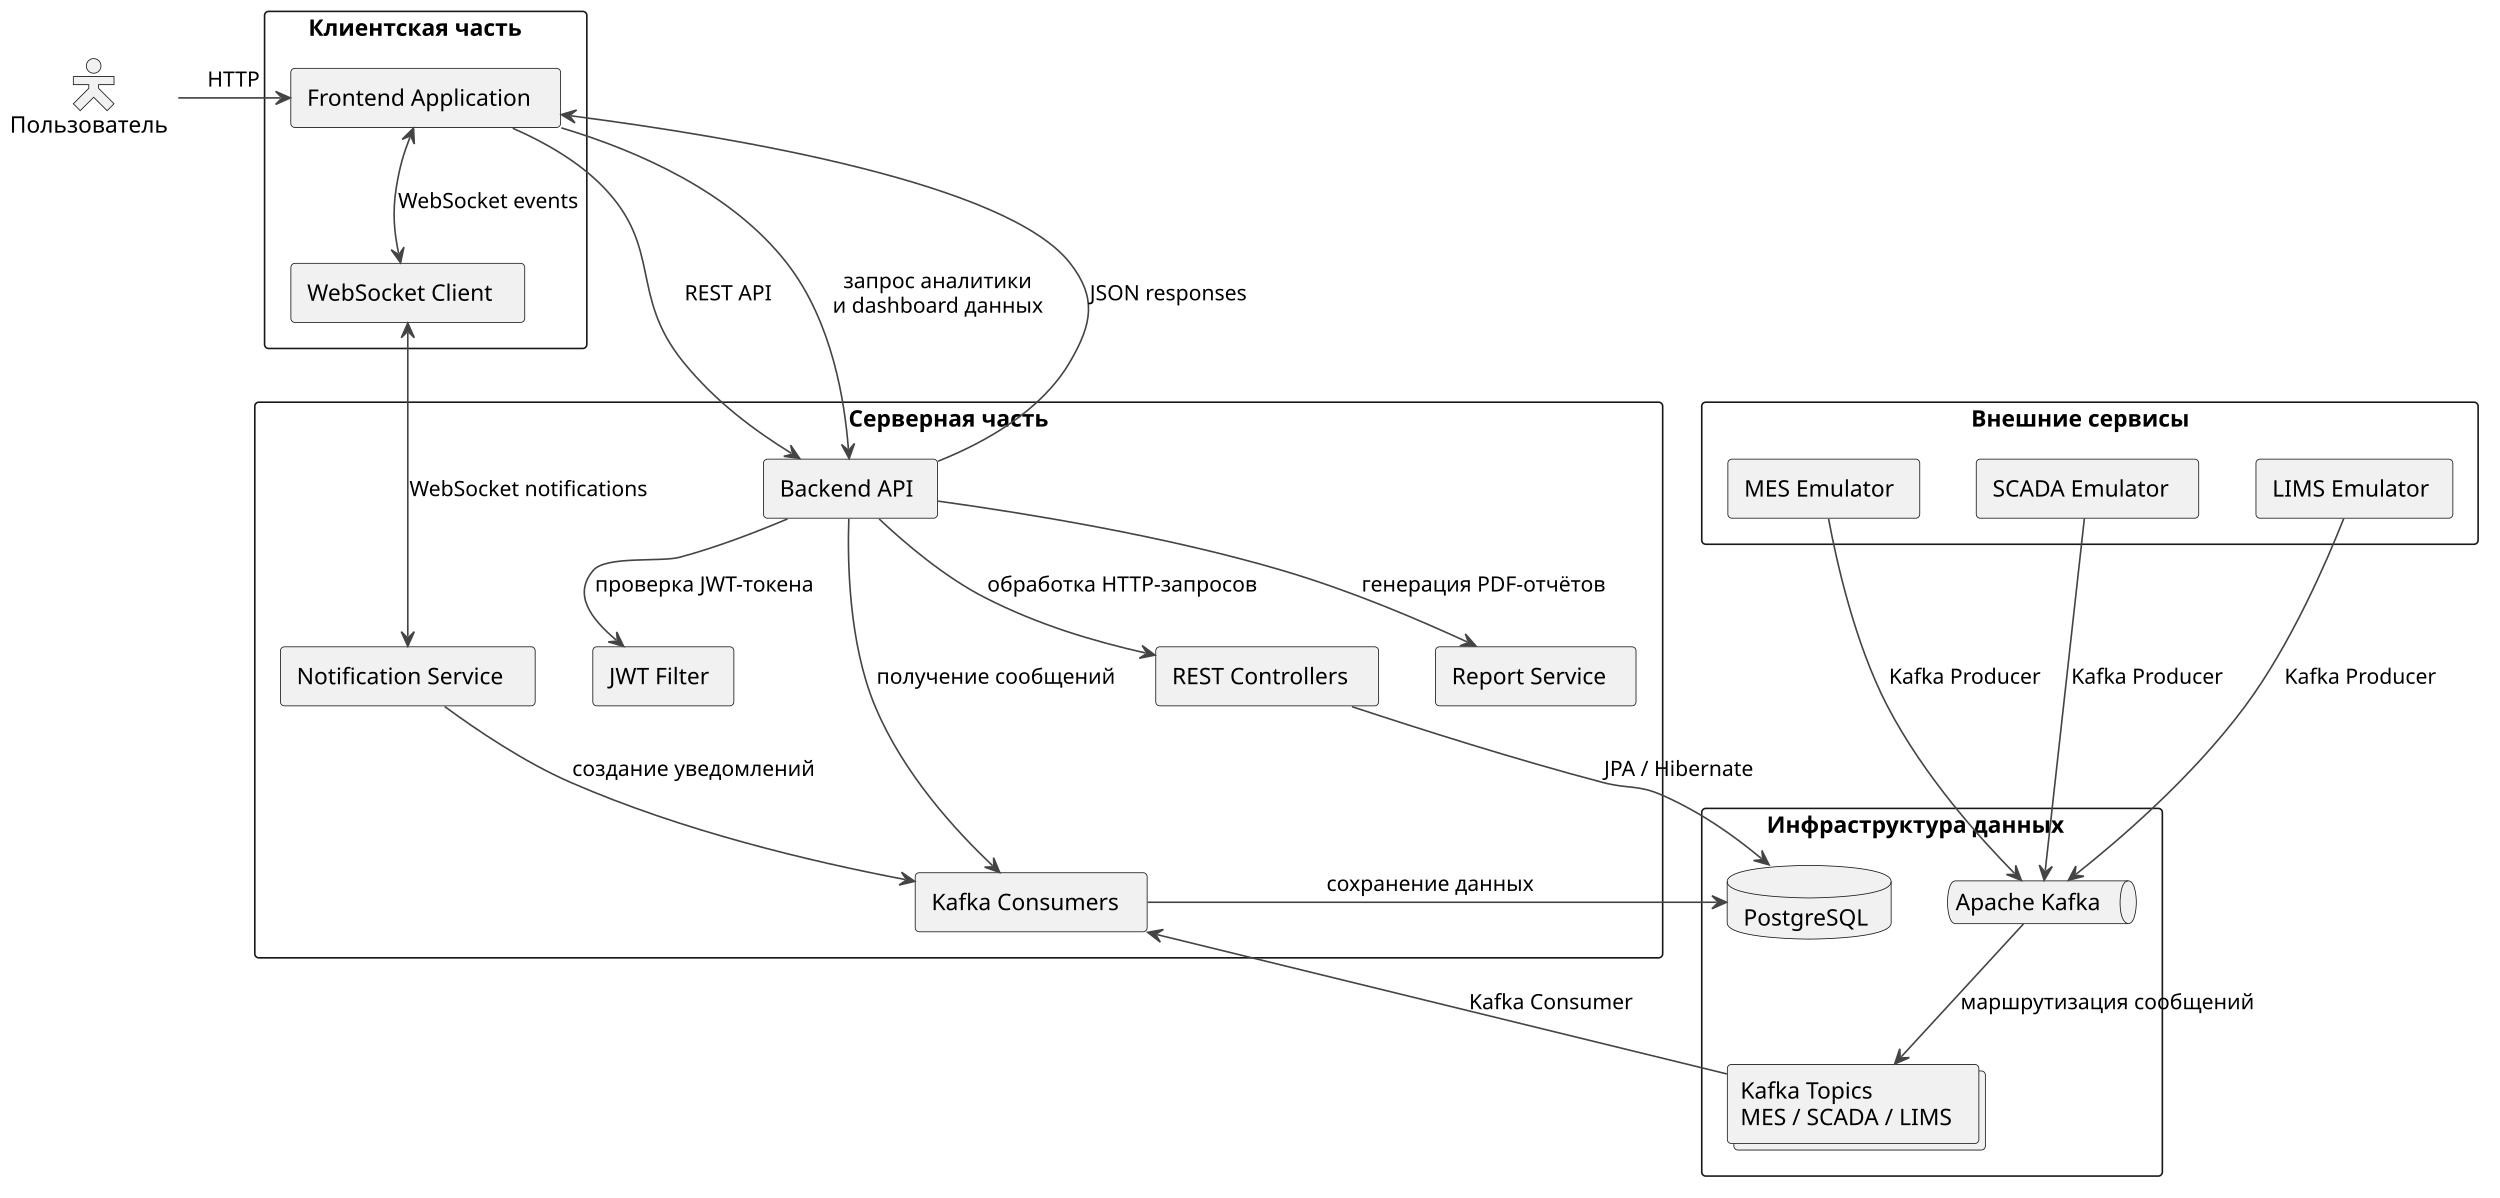
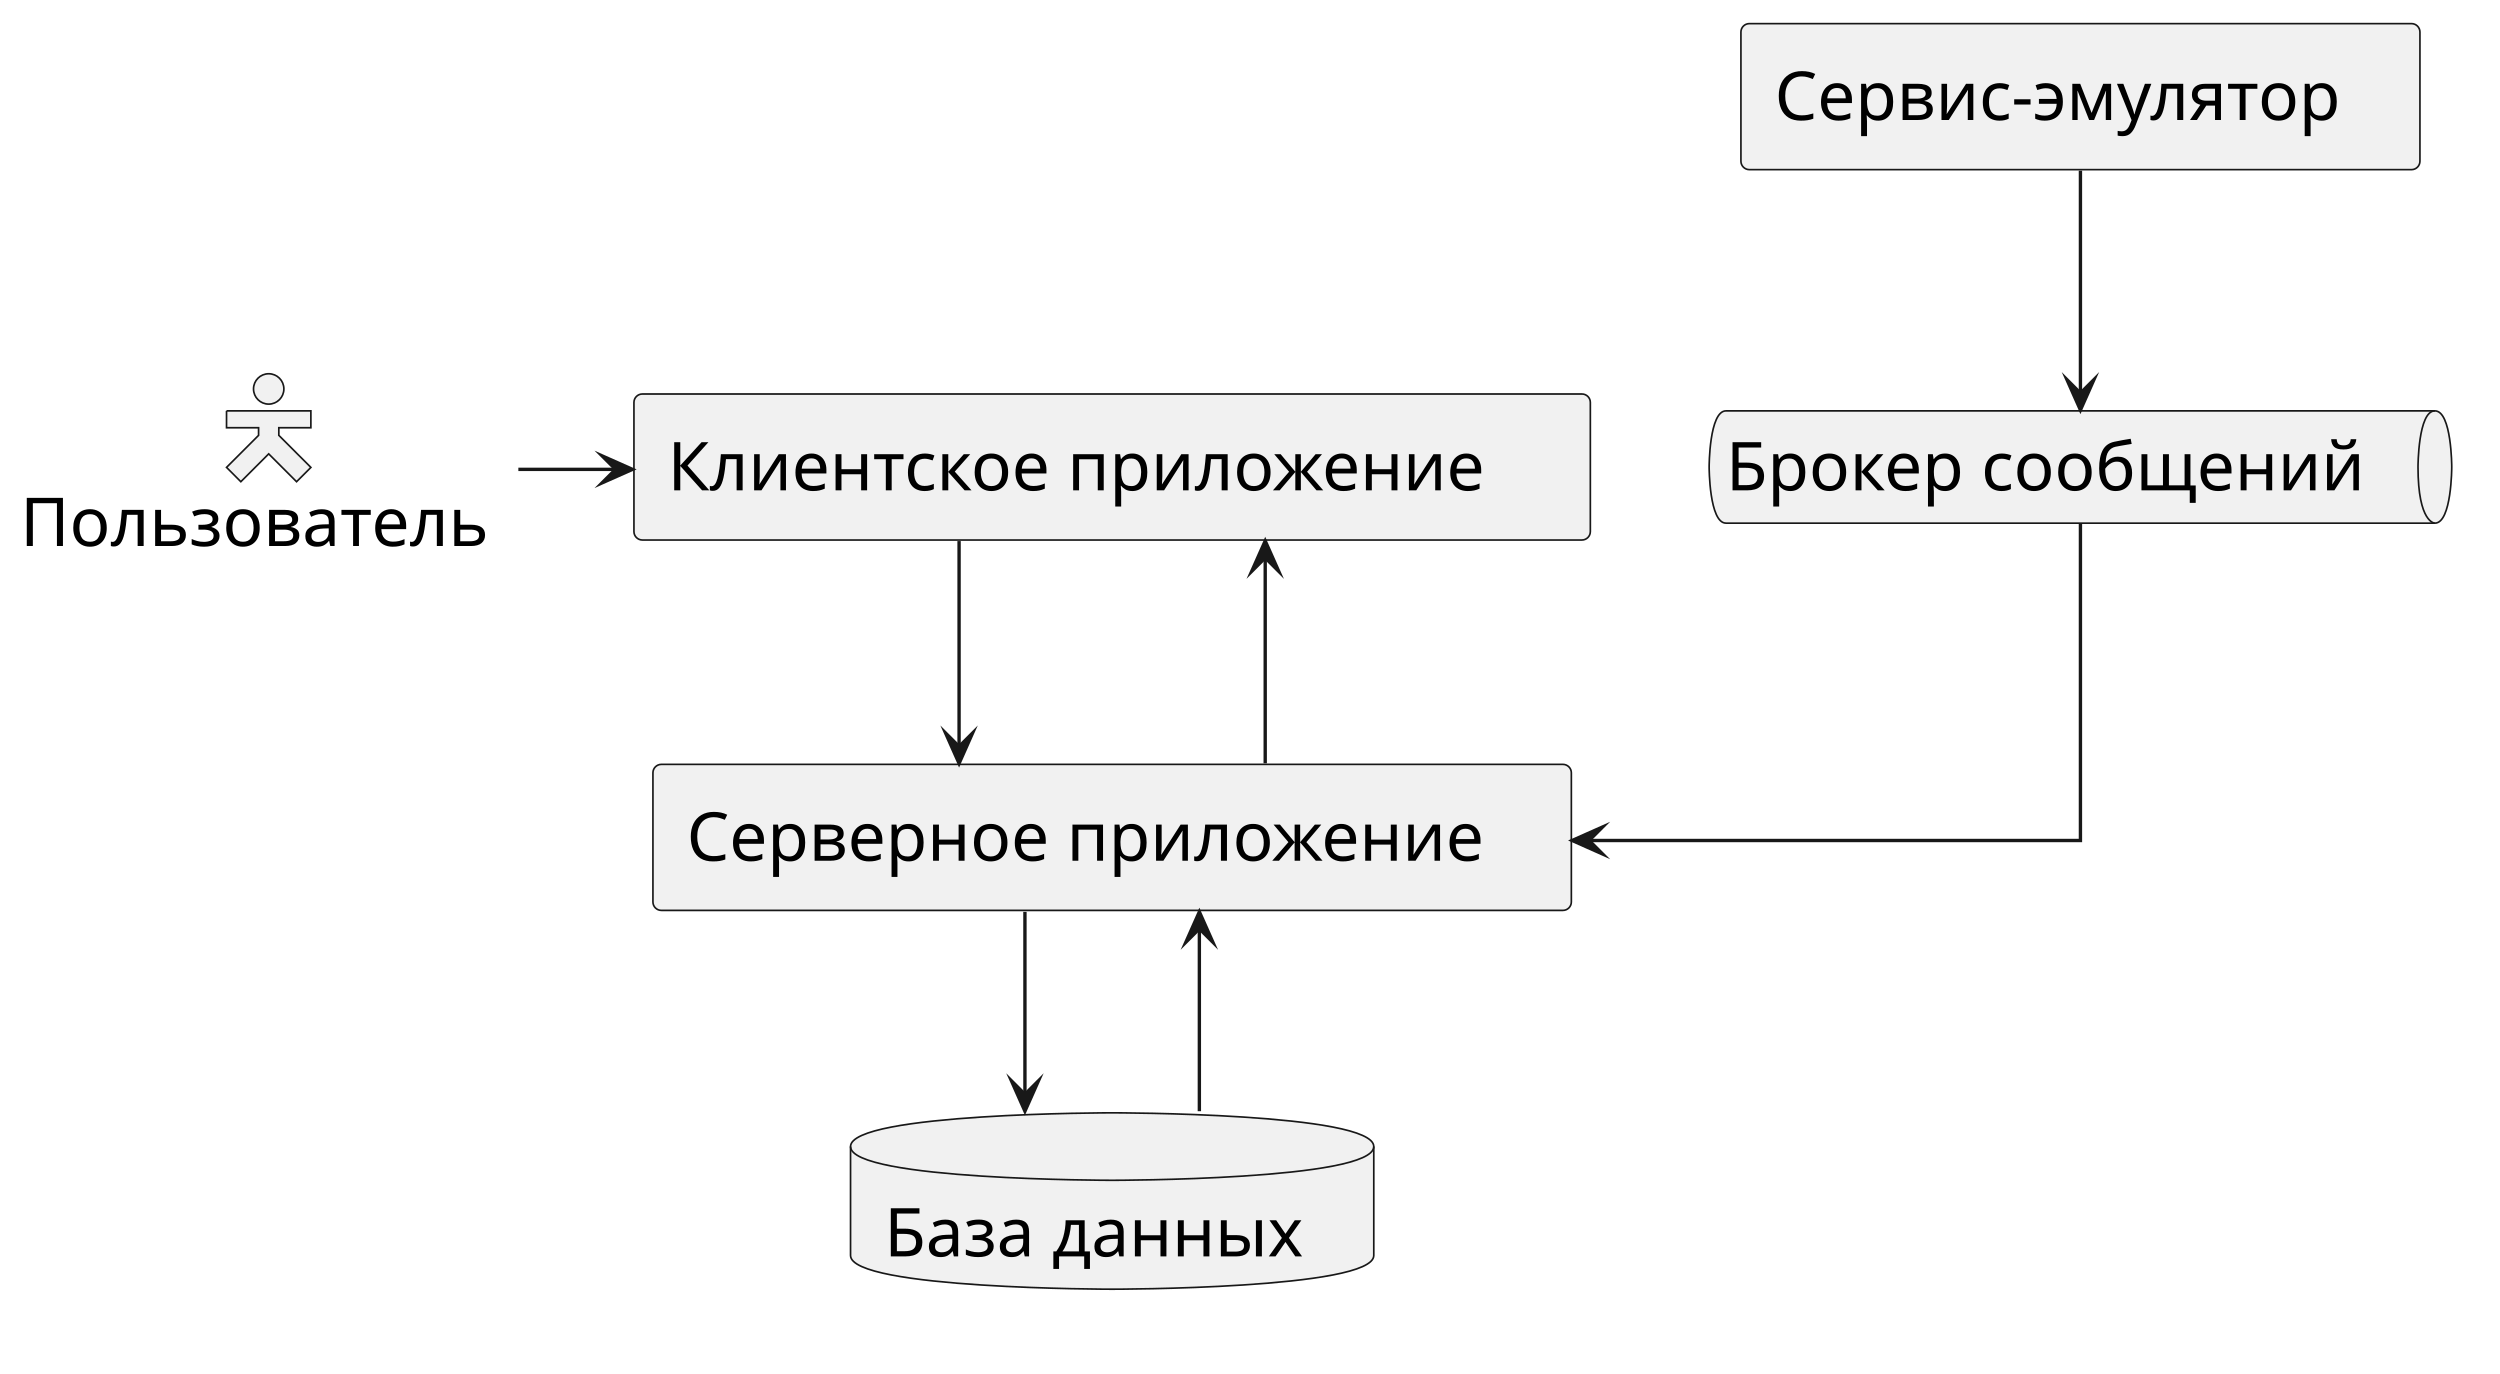
- <svg xmlns="http://www.w3.org/2000/svg" contentStyleType="text/css" data-diagram-type="DESCRIPTION" height="736px" preserveAspectRatio="none" style="width:1536px;height:736px;background:#FFFFFF;" version="1.1" viewBox="0 0 1536 736" width="1536px" zoomAndPan="magnify">
+ <svg xmlns="http://www.w3.org/2000/svg" contentStyleType="text/css" data-diagram-type="DESCRIPTION" height="407px" preserveAspectRatio="none" style="width:741px;height:407px;background:#FFFFFF;" version="1.1" viewBox="0 0 741 407" width="741px" zoomAndPan="magnify">
  <defs />
  <g>
-     <g class="cluster" data-qualified-name=".......... ....." data-source-line="10" id="ent0003">
-       <rect fill="none" height="207.1" rx="2.5" ry="2.5" style="stroke:#181818;stroke-width:1;" width="198" x="162.55" y="7" />
-       <text fill="#000000" font-family="sans-serif" font-size="14" font-weight="700" lengthAdjust="spacing" textLength="144.225" x="189.438" y="21.995">Клиентская часть</text>
+     <g class="entity" data-qualified-name="User" data-source-line="6" id="ent0001">
+       <ellipse cx="79.643" cy="115.28" fill="#F1F1F1" rx="4.5" ry="4.5" style="stroke:#181818;stroke-width:0.5;" />
+       <path d="M67.143,121.78 L67.143,126.78 L76.643,126.78 L76.643,129.037 L67.143,138.537 L71.385,142.78 L79.643,134.523 L87.9,142.78 L92.143,138.537 L82.643,129.037 L82.643,126.78 L92.143,126.78 L92.143,121.78 L67.143,121.78" fill="#F1F1F1" style="stroke:#181818;stroke-width:0.5;" />
+       <text fill="#000000" font-family="sans-serif" font-size="20" lengthAdjust="spacing" textLength="147.285" x="6" y="161.845">Пользователь</text>
    </g>
-     <g class="cluster" data-qualified-name="......... ....." data-source-line="15" id="ent0006">
-       <rect fill="none" height="341.39" rx="2.5" ry="2.5" style="stroke:#181818;stroke-width:1;" width="865" x="156.55" y="247.1" />
-       <text fill="#000000" font-family="sans-serif" font-size="14" font-weight="700" lengthAdjust="spacing" textLength="135.475" x="521.313" y="262.095">Серверная часть</text>
+     <g class="entity" data-qualified-name="Frontend" data-source-line="7" id="ent0002">
+       <rect fill="#F1F1F1" height="43.281" rx="2.5" ry="2.5" style="stroke:#181818;stroke-width:0.5;" width="283.477" x="187.9" y="116.78" />
+       <text fill="#000000" font-family="sans-serif" font-size="20" lengthAdjust="spacing" textLength="263.477" x="197.9" y="145.345">Клиентское приложение</text>
    </g>
-     <g class="cluster" data-qualified-name=".............. ......" data-source-line="24" id="ent0013">
-       <rect fill="none" height="225.89" rx="2.5" ry="2.5" style="stroke:#181818;stroke-width:1;" width="283" x="1045.55" y="496.69" />
-       <text fill="#000000" font-family="sans-serif" font-size="14" font-weight="700" lengthAdjust="spacing" textLength="203.185" x="1085.458" y="511.685">Инфраструктура данных</text>
+     <g class="entity" data-qualified-name="Backend" data-source-line="8" id="ent0003">
+       <rect fill="#F1F1F1" height="43.281" rx="2.5" ry="2.5" style="stroke:#181818;stroke-width:0.5;" width="272.217" x="193.53" y="226.56" />
+       <text fill="#000000" font-family="sans-serif" font-size="20" lengthAdjust="spacing" textLength="252.217" x="203.53" y="255.125">Серверное приложение</text>
    </g>
-     <g class="cluster" data-qualified-name="....... ......." data-source-line="30" id="ent0017">
-       <rect fill="none" height="87.29" rx="2.5" ry="2.5" style="stroke:#181818;stroke-width:1;" width="477" x="1045.55" y="247.1" />
-       <text fill="#000000" font-family="sans-serif" font-size="14" font-weight="700" lengthAdjust="spacing" textLength="146.002" x="1211.049" y="262.095">Внешние сервисы</text>
+     <g class="entity" data-qualified-name="DB" data-source-line="9" id="ent0004">
+       <path d="M252.1,339.84 C252.1,329.84 329.644,329.84 329.644,329.84 C329.644,329.84 407.188,329.84 407.188,339.84 L407.188,372.121 C407.188,382.121 329.644,382.121 329.644,382.121 C329.644,382.121 252.1,382.121 252.1,372.121 L252.1,339.84" fill="#F1F1F1" style="stroke:#181818;stroke-width:0.5;" />
+       <path d="M252.1,339.84 C252.1,349.84 329.644,349.84 329.644,349.84 C329.644,349.84 407.188,349.84 407.188,339.84" fill="none" style="stroke:#181818;stroke-width:0.5;" />
+       <text fill="#000000" font-family="sans-serif" font-size="20" lengthAdjust="spacing" textLength="135.088" x="262.1" y="372.404">База данных</text>
    </g>
-     <g class="entity" data-qualified-name=".......... ......Frontend" data-source-line="11" id="ent0004">
-       <rect fill="#F1F1F1" height="36.297" rx="2.5" ry="2.5" style="stroke:#181818;stroke-width:0.5;" width="165.783" x="178.66" y="42" />
-       <text fill="#000000" font-family="sans-serif" font-size="14" lengthAdjust="spacing" textLength="145.783" x="188.66" y="64.995">Frontend Application</text>
+     <g class="entity" data-qualified-name="Broker" data-source-line="10" id="ent0005">
+       <path d="M511.59,121.78 L721.697,121.78 C726.697,121.78 726.697,138.421 726.697,138.421 C726.697,138.421 726.697,155.061 721.697,155.061 L511.59,155.061 C506.59,155.061 506.59,138.421 506.59,138.421 C506.59,138.421 506.59,121.78 511.59,121.78" fill="#F1F1F1" style="stroke:#181818;stroke-width:0.5;" />
+       <path d="M721.697,121.78 C716.697,121.78 716.697,138.421 716.697,138.421 C716.697,155.061 721.697,155.061 721.697,155.061" fill="none" style="stroke:#181818;stroke-width:0.5;" />
+       <text fill="#000000" font-family="sans-serif" font-size="20" lengthAdjust="spacing" textLength="200.107" x="511.59" y="145.345">Брокер сообщений</text>
    </g>
-     <g class="entity" data-qualified-name=".......... ......WSClient" data-source-line="12" id="ent0005">
-       <rect fill="#F1F1F1" height="36.297" rx="2.5" ry="2.5" style="stroke:#181818;stroke-width:0.5;" width="143.683" x="178.71" y="161.8" />
-       <text fill="#000000" font-family="sans-serif" font-size="14" lengthAdjust="spacing" textLength="123.683" x="188.71" y="184.795">WebSocket Client</text>
+     <g class="entity" data-qualified-name="Emulator" data-source-line="11" id="ent0006">
+       <rect fill="#F1F1F1" height="43.281" rx="2.5" ry="2.5" style="stroke:#181818;stroke-width:0.5;" width="201.26" x="516.01" y="7" />
+       <text fill="#000000" font-family="sans-serif" font-size="20" lengthAdjust="spacing" textLength="181.26" x="526.01" y="35.565">Сервис-эмулятор</text>
    </g>
-     <g class="entity" data-qualified-name="......... ......Backend" data-source-line="16" id="ent0007">
-       <rect fill="#F1F1F1" height="36.297" rx="2.5" ry="2.5" style="stroke:#181818;stroke-width:0.5;" width="106.96" x="469.07" y="282.1" />
-       <text fill="#000000" font-family="sans-serif" font-size="14" lengthAdjust="spacing" textLength="86.96" x="479.07" y="305.095">Backend API</text>
+     <g class="link" data-entity-1="ent0001" data-entity-2="ent0002" data-link-type="dependency" data-source-line="13" id="lnk7">
+       <path d="M153.64,139.12 C164.43,139.12 170.85,139.12 182.46,139.12" fill="none" id="User-to-Frontend" style="stroke:#181818;stroke-width:1;" />
+       <polygon fill="#181818" points="187.46,139.12,178.46,135.12,182.46,139.12,178.46,143.12,187.46,139.12" style="stroke:#181818;stroke-width:1;stroke-linejoin:miter;stroke-miterlimit:10;" />
    </g>
-     <g class="entity" data-qualified-name="......... ......JWT" data-source-line="17" id="ent0008">
-       <rect fill="#F1F1F1" height="36.297" rx="2.5" ry="2.5" style="stroke:#181818;stroke-width:0.5;" width="86.664" x="364.22" y="397.39" />
-       <text fill="#000000" font-family="sans-serif" font-size="14" lengthAdjust="spacing" textLength="66.664" x="374.22" y="420.385">JWT Filter</text>
+     <g class="link" data-entity-1="ent0002" data-entity-2="ent0003" data-link-type="dependency" data-source-line="14" id="lnk8">
+       <path d="M284.27,160.37 C284.27,179.52 284.27,202.15 284.27,221.28" fill="none" id="Frontend-to-Backend" style="stroke:#181818;stroke-width:1;" />
+       <polygon fill="#181818" points="284.27,226.28,288.27,217.28,284.27,221.28,280.27,217.28,284.27,226.28" style="stroke:#181818;stroke-width:1;stroke-linejoin:miter;stroke-miterlimit:10;" />
    </g>
-     <g class="entity" data-qualified-name="......... ......REST" data-source-line="18" id="ent0009">
-       <rect fill="#F1F1F1" height="36.297" rx="2.5" ry="2.5" style="stroke:#181818;stroke-width:0.5;" width="136.929" x="710.09" y="397.39" />
-       <text fill="#000000" font-family="sans-serif" font-size="14" lengthAdjust="spacing" textLength="116.929" x="720.09" y="420.385">REST Controllers</text>
+     <g class="link" data-entity-1="ent0003" data-entity-2="ent0002" data-link-type="dependency" data-source-line="15" id="lnk9">
+       <path d="M375.01,226.25 C375.01,207.1 375.01,184.47 375.01,165.33" fill="none" id="Backend-to-Frontend" style="stroke:#181818;stroke-width:1;" />
+       <polygon fill="#181818" points="375.01,160.33,371.01,169.33,375.01,165.33,379.01,169.33,375.01,160.33" style="stroke:#181818;stroke-width:1;stroke-linejoin:miter;stroke-miterlimit:10;" />
    </g>
-     <g class="entity" data-qualified-name="......... ......KafkaConsumers" data-source-line="19" id="ent0010">
-       <rect fill="#F1F1F1" height="36.297" rx="2.5" ry="2.5" style="stroke:#181818;stroke-width:0.5;" width="142.507" x="562.3" y="536.19" />
-       <text fill="#000000" font-family="sans-serif" font-size="14" lengthAdjust="spacing" textLength="122.507" x="572.3" y="559.185">Kafka Consumers</text>
+     <g class="link" data-entity-1="ent0006" data-entity-2="ent0005" data-link-type="dependency" data-source-line="16" id="lnk10">
+       <path d="M616.64,50.59 C616.64,71.49 616.64,97.5 616.64,116.53" fill="none" id="Emulator-to-Broker" style="stroke:#181818;stroke-width:1;" />
+       <polygon fill="#181818" points="616.64,121.53,620.64,112.53,616.64,116.53,612.64,112.53,616.64,121.53" style="stroke:#181818;stroke-width:1;stroke-linejoin:miter;stroke-miterlimit:10;" />
    </g>
-     <g class="entity" data-qualified-name="......... ......NotificationService" data-source-line="20" id="ent0011">
-       <rect fill="#F1F1F1" height="36.297" rx="2.5" ry="2.5" style="stroke:#181818;stroke-width:0.5;" width="156.52" x="172.29" y="397.39" />
-       <text fill="#000000" font-family="sans-serif" font-size="14" lengthAdjust="spacing" textLength="136.52" x="182.29" y="420.385">Notification Service</text>
+     <g class="link" data-entity-1="ent0005" data-entity-2="ent0003" data-link-type="dependency" data-source-line="17" id="lnk11">
+       <path d="M616.64,155.23 C616.64,186.2 616.64,249.12 616.64,249.12 C616.64,249.12 545.05,249.12 471,249.12" fill="none" id="Broker-to-Backend" style="stroke:#181818;stroke-width:1;" />
+       <polygon fill="#181818" points="466,249.12,475,253.12,471,249.12,475,245.12,466,249.12" style="stroke:#181818;stroke-width:1;stroke-linejoin:miter;stroke-miterlimit:10;" />
    </g>
-     <g class="entity" data-qualified-name="......... ......PDFService" data-source-line="21" id="ent0012">
-       <rect fill="#F1F1F1" height="36.297" rx="2.5" ry="2.5" style="stroke:#181818;stroke-width:0.5;" width="123.23" x="881.94" y="397.39" />
-       <text fill="#000000" font-family="sans-serif" font-size="14" lengthAdjust="spacing" textLength="103.23" x="891.94" y="420.385">Report Service</text>
+     <g class="link" data-entity-1="ent0003" data-entity-2="ent0004" data-link-type="dependency" data-source-line="18" id="lnk12">
+       <path d="M303.79,270.27 C303.79,287.39 303.79,306.19 303.79,324.36" fill="none" id="Backend-to-DB" style="stroke:#181818;stroke-width:1;" />
+       <polygon fill="#181818" points="303.79,329.36,307.79,320.36,303.79,324.36,299.79,320.36,303.79,329.36" style="stroke:#181818;stroke-width:1;stroke-linejoin:miter;stroke-miterlimit:10;" />
    </g>
-     <g class="entity" data-qualified-name=".............. .......DB" data-source-line="25" id="ent0014">
-       <path d="M1061.17,541.69 C1061.17,531.69 1111.546,531.69 1111.546,531.69 C1111.546,531.69 1161.923,531.69 1161.923,541.69 L1161.923,566.987 C1161.923,576.987 1111.546,576.987 1111.546,576.987 C1111.546,576.987 1061.17,576.987 1061.17,566.987 L1061.17,541.69" fill="#F1F1F1" style="stroke:#181818;stroke-width:0.5;" />
-       <path d="M1061.17,541.69 C1061.17,551.69 1111.546,551.69 1111.546,551.69 C1111.546,551.69 1161.923,551.69 1161.923,541.69" fill="none" style="stroke:#181818;stroke-width:0.5;" />
-       <text fill="#000000" font-family="sans-serif" font-size="14" lengthAdjust="spacing" textLength="80.753" x="1071.17" y="568.685">PostgreSQL</text>
-     </g>
-     <g class="entity" data-qualified-name=".............. .......Kafka" data-source-line="26" id="ent0015">
-       <path d="M1201.52,541.19 L1307.572,541.19 C1312.572,541.19 1312.572,554.338 1312.572,554.338 C1312.572,554.338 1312.572,567.487 1307.572,567.487 L1201.52,567.487 C1196.52,567.487 1196.52,554.338 1196.52,554.338 C1196.52,554.338 1196.52,541.19 1201.52,541.19" fill="#F1F1F1" style="stroke:#181818;stroke-width:0.5;" />
-       <path d="M1307.572,541.19 C1302.572,541.19 1302.572,554.338 1302.572,554.338 C1302.572,567.487 1307.572,567.487 1307.572,567.487" fill="none" style="stroke:#181818;stroke-width:0.5;" />
-       <text fill="#000000" font-family="sans-serif" font-size="14" lengthAdjust="spacing" textLength="96.052" x="1201.52" y="559.185">Apache Kafka</text>
-     </g>
-     <g class="entity" data-qualified-name=".............. .......Topics" data-source-line="27" id="ent0016">
-       <rect fill="#F1F1F1" height="48.594" rx="2.5" ry="2.5" style="stroke:#181818;stroke-width:0.5;" width="154.537" x="1065.28" y="657.99" />
-       <rect fill="#F1F1F1" height="48.594" rx="2.5" ry="2.5" style="stroke:#181818;stroke-width:0.5;" width="154.537" x="1061.28" y="653.99" />
-       <text fill="#000000" font-family="sans-serif" font-size="14" lengthAdjust="spacing" textLength="88.71" x="1069.28" y="674.985">Kafka Topics</text>
-       <text fill="#000000" font-family="sans-serif" font-size="14" lengthAdjust="spacing" textLength="138.537" x="1069.28" y="691.282">MES / SCADA / LIMS</text>
-     </g>
-     <g class="entity" data-qualified-name="....... ........MES" data-source-line="31" id="ent0018">
-       <rect fill="#F1F1F1" height="36.297" rx="2.5" ry="2.5" style="stroke:#181818;stroke-width:0.5;" width="117.897" x="1061.6" y="282.1" />
-       <text fill="#000000" font-family="sans-serif" font-size="14" lengthAdjust="spacing" textLength="97.897" x="1071.6" y="305.095">MES Emulator</text>
-     </g>
-     <g class="entity" data-qualified-name="....... ........SCADA" data-source-line="32" id="ent0019">
-       <rect fill="#F1F1F1" height="36.297" rx="2.5" ry="2.5" style="stroke:#181818;stroke-width:0.5;" width="136.683" x="1214.21" y="282.1" />
-       <text fill="#000000" font-family="sans-serif" font-size="14" lengthAdjust="spacing" textLength="116.683" x="1224.21" y="305.095">SCADA Emulator</text>
-     </g>
-     <g class="entity" data-qualified-name="....... ........LIMS" data-source-line="33" id="ent0020">
-       <rect fill="#F1F1F1" height="36.297" rx="2.5" ry="2.5" style="stroke:#181818;stroke-width:0.5;" width="120.981" x="1386.06" y="282.1" />
-       <text fill="#000000" font-family="sans-serif" font-size="14" lengthAdjust="spacing" textLength="100.981" x="1396.06" y="305.095">LIMS Emulator</text>
-     </g>
-     <g class="entity" data-qualified-name="User" data-source-line="8" id="ent0002">
-       <ellipse cx="57.55" cy="40.5" fill="#F1F1F1" rx="4.5" ry="4.5" style="stroke:#181818;stroke-width:0.5;" />
-       <path d="M45.05,47 L45.05,52 L54.55,52 L54.55,54.257 L45.05,63.757 L49.292,68 L57.55,59.743 L65.807,68 L70.05,63.757 L60.55,54.257 L60.55,52 L70.05,52 L70.05,47 L45.05,47" fill="#F1F1F1" style="stroke:#181818;stroke-width:0.5;" />
-       <text fill="#000000" font-family="sans-serif" font-size="14" lengthAdjust="spacing" textLength="103.1" x="6" y="81.495">Пользователь</text>
-     </g>
-     <g class="link" data-entity-1="ent0002" data-entity-2="ent0004" data-link-type="dependency" data-source-line="36" id="lnk21">
-       <path d="M109.56,60.15 C130.45,60.15 149.06,60.15 172.33,60.15" fill="none" id="User-to-Frontend" style="stroke:#444444;stroke-width:1;" />
-       <polygon fill="#444444" points="178.33,60.15,169.33,56.15,173.33,60.15,169.33,64.15,178.33,60.15" style="stroke:#444444;stroke-width:1;" />
-       <text fill="#000000" font-family="sans-serif" font-size="13" lengthAdjust="spacing" textLength="33.497" x="127.38" y="53.217">HTTP</text>
-     </g>
-     <g class="link" data-entity-1="ent0004" data-entity-2="ent0007" data-link-type="dependency" data-source-line="37" id="lnk22">
-       <path d="M315.03,78.79 C334.41,87.26 355.27,99.07 370.55,114.8 C407.08,152.4 386.66,181.27 419.55,222.1 C439.45,246.8 463.868,264.682 486.209,278.512" fill="none" id="Frontend-to-Backend" style="stroke:#444444;stroke-width:1;" />
-       <polygon fill="#444444" points="491.31,281.67,485.763,273.532,487.059,279.038,481.552,280.334,491.31,281.67" style="stroke:#444444;stroke-width:1;" />
-       <text fill="#000000" font-family="sans-serif" font-size="13" lengthAdjust="spacing" textLength="58.138" x="420.55" y="184.517">REST API</text>
-     </g>
-     <g class="link" data-entity-1="ent0004" data-entity-2="ent0007" data-link-type="dependency" data-source-line="52" id="lnk37">
-       <path d="M344.86,78.56 C392.63,92.89 449.66,118.2 483.55,161.8 C511.71,198.03 519.078,247.688 521.248,275.768" fill="none" id="Frontend-to-Backend-1" style="stroke:#444444;stroke-width:1;" />
-       <polygon fill="#444444" points="521.71,281.75,525.005,272.469,521.325,276.765,517.028,273.085,521.71,281.75" style="stroke:#444444;stroke-width:1;" />
-       <text fill="#000000" font-family="sans-serif" font-size="13" lengthAdjust="spacing" textLength="124.376" x="518.174" y="177.017">запрос аналитики</text>
-       <text fill="#000000" font-family="sans-serif" font-size="13" lengthAdjust="spacing" textLength="137.624" x="511.55" y="192.15">и dashboard данных</text>
-     </g>
-     <g class="link" data-entity-1="ent0007" data-entity-2="ent0004" data-link-type="dependency" data-source-line="53" id="lnk38">
-       <path d="M576.35,283.36 C605.93,271.57 640.07,252.21 657.55,222.1 C671,198.92 674,182.95 657.55,161.8 C619.56,112.94 455.31,84.7 350.8,71.17" fill="none" id="Backend-to-Frontend" style="stroke:#444444;stroke-width:1;" />
-       <polygon fill="#444444" points="344.85,70.4,353.262,75.522,349.809,71.042,354.289,67.589,344.85,70.4" style="stroke:#444444;stroke-width:1;" />
-       <text fill="#000000" font-family="sans-serif" font-size="13" lengthAdjust="spacing" textLength="102.28" x="669.55" y="184.517">JSON responses</text>
-     </g>
-     <g class="link" data-entity-1="ent0004" data-entity-2="ent0005" data-link-type="dependency" data-source-line="38" id="lnk23">
-       <path d="M251.905,84.266 C247.915,94.576 245.58,102.39 243.55,114.8 C240.99,130.5 242.202,142.645 244.882,155.575" fill="none" id="Frontend-WSClient" style="stroke:#444444;stroke-width:1;" />
-       <polygon fill="#444444" points="254.07,78.67,247.091,85.62,252.265,83.333,254.552,88.507,254.07,78.67" style="stroke:#444444;stroke-width:1;" />
-       <polygon fill="#444444" points="246.1,161.45,248.19,151.826,245.085,156.554,240.357,153.449,246.1,161.45" style="stroke:#444444;stroke-width:1;" />
-       <text fill="#000000" font-family="sans-serif" font-size="13" lengthAdjust="spacing" textLength="121.012" x="244.55" y="127.867">WebSocket events</text>
-     </g>
-     <g class="link" data-entity-1="ent0005" data-entity-2="ent0011" data-link-type="dependency" data-source-line="39" id="lnk24">
-       <path d="M250.55,204.5 C250.55,247.9 250.55,347.82 250.55,391.1" fill="none" id="WSClient-NotificationService" style="stroke:#444444;stroke-width:1;" />
-       <polygon fill="#444444" points="250.55,198.5,246.55,207.5,250.55,203.5,254.55,207.5,250.55,198.5" style="stroke:#444444;stroke-width:1;" />
-       <polygon fill="#444444" points="250.55,397.1,254.55,388.1,250.55,392.1,246.55,388.1,250.55,397.1" style="stroke:#444444;stroke-width:1;" />
-       <text fill="#000000" font-family="sans-serif" font-size="13" lengthAdjust="spacing" textLength="157.092" x="251.55" y="304.807">WebSocket notifications</text>
-     </g>
-     <g class="link" data-entity-1="ent0007" data-entity-2="ent0008" data-link-type="dependency" data-source-line="40" id="lnk25">
-       <path d="M483.86,318.81 C464.33,327.05 440.06,336.37 417.55,342.39 C406.04,345.47 372.32,341.36 364.55,350.39 C351.87,365.13 362.77,379.874 378.58,393.254" fill="none" id="Backend-to-JWT" style="stroke:#444444;stroke-width:1;" />
-       <polygon fill="#444444" points="383.16,397.13,378.874,388.263,379.343,393.9,373.706,394.369,383.16,397.13" style="stroke:#444444;stroke-width:1;" />
-       <text fill="#000000" font-family="sans-serif" font-size="13" lengthAdjust="spacing" textLength="145.73" x="365.55" y="363.457">проверка JWT-токена</text>
-     </g>
-     <g class="link" data-entity-1="ent0007" data-entity-2="ent0009" data-link-type="dependency" data-source-line="41" id="lnk26">
-       <path d="M540.15,318.85 C555.99,333.78 580.57,354.72 605.55,367.39 C638.03,383.87 671.107,393.82 703.797,401.19" fill="none" id="Backend-to-REST" style="stroke:#444444;stroke-width:1;" />
-       <polygon fill="#444444" points="709.65,402.51,701.75,396.629,704.772,401.41,699.991,404.433,709.65,402.51" style="stroke:#444444;stroke-width:1;" />
-       <text fill="#000000" font-family="sans-serif" font-size="13" lengthAdjust="spacing" textLength="176.217" x="606.55" y="363.457">обработка HTTP-запросов</text>
-     </g>
-     <g class="link" data-entity-1="ent0007" data-entity-2="ent0010" data-link-type="dependency" data-source-line="42" id="lnk27">
-       <path d="M521.51,318.73 C520.62,344.82 521.45,395.02 537.55,433.69 C554.95,475.49 587.22,510.397 609.87,531.917" fill="none" id="Backend-to-KafkaConsumers" style="stroke:#444444;stroke-width:1;" />
-       <polygon fill="#444444" points="614.22,536.05,610.451,526.951,610.595,532.606,604.94,532.751,614.22,536.05" style="stroke:#444444;stroke-width:1;" />
-       <text fill="#000000" font-family="sans-serif" font-size="13" lengthAdjust="spacing" textLength="153.924" x="538.55" y="420.107">получение сообщений</text>
-     </g>
-     <g class="link" data-entity-1="ent0007" data-entity-2="ent0012" data-link-type="dependency" data-source-line="43" id="lnk28">
-       <path d="M576.36,307.9 C630.44,315.36 715.85,329.25 787.55,350.39 C829.54,362.78 870.24,380.061 901.37,394.391" fill="none" id="Backend-to-PDFService" style="stroke:#444444;stroke-width:1;" />
-       <polygon fill="#444444" points="906.82,396.9,900.317,389.503,902.278,394.809,896.972,396.77,906.82,396.9" style="stroke:#444444;stroke-width:1;" />
-       <text fill="#000000" font-family="sans-serif" font-size="13" lengthAdjust="spacing" textLength="161.205" x="836.55" y="363.457">генерация PDF-отчётов</text>
-     </g>
-     <g class="link" data-entity-1="ent0009" data-entity-2="ent0014" data-link-type="dependency" data-source-line="44" id="lnk29">
-       <path d="M830.67,434.18 C872.1,447.86 931.66,466.77 984.55,480.69 C1000.82,484.97 1006.17,481.86 1021.55,488.69 C1045.64,499.39 1065.095,513.327 1082.275,527.528" fill="none" id="REST-to-DB" style="stroke:#444444;stroke-width:1;" />
-       <polygon fill="#444444" points="1086.9,531.35,1082.511,522.533,1083.046,528.164,1077.415,528.699,1086.9,531.35" style="stroke:#444444;stroke-width:1;" />
-       <text fill="#000000" font-family="sans-serif" font-size="13" lengthAdjust="spacing" textLength="97.494" x="985.55" y="476.757">JPA / Hibernate</text>
-     </g>
-     <g class="link" data-entity-1="ent0010" data-entity-2="ent0014" data-link-type="dependency" data-source-line="45" id="lnk30">
-       <path d="M705.11,554.34 C802.78,554.34 969.41,554.34 1054.8,554.34" fill="none" id="KafkaConsumers-to-DB" style="stroke:#444444;stroke-width:1;" />
-       <polygon fill="#444444" points="1060.8,554.34,1051.8,550.34,1055.8,554.34,1051.8,558.34,1060.8,554.34" style="stroke:#444444;stroke-width:1;" />
-       <text fill="#000000" font-family="sans-serif" font-size="13" lengthAdjust="spacing" textLength="136.5" x="814.99" y="547.407">сохранение данных</text>
-     </g>
-     <g class="link" data-entity-1="ent0011" data-entity-2="ent0010" data-link-type="dependency" data-source-line="46" id="lnk31">
-       <path d="M273.2,434.07 C292.73,448.43 322.18,468.33 350.55,480.69 C419.49,510.72 497.597,529.203 556.097,540.393" fill="none" id="NotificationService-to-KafkaConsumers" style="stroke:#444444;stroke-width:1;" />
-       <polygon fill="#444444" points="561.99,541.52,553.902,535.9,557.079,540.581,552.399,543.758,561.99,541.52" style="stroke:#444444;stroke-width:1;" />
-       <text fill="#000000" font-family="sans-serif" font-size="13" lengthAdjust="spacing" textLength="159.853" x="351.55" y="476.757">создание уведомлений</text>
-     </g>
-     <g class="link" data-entity-1="ent0018" data-entity-2="ent0015" data-link-type="dependency" data-source-line="47" id="lnk32">
-       <path d="M1123.48,318.77 C1128.34,344.92 1139.56,395.18 1159.55,433.69 C1182.15,477.24 1217.494,516.051 1237.694,536.601" fill="none" id="MES-to-Kafka" style="stroke:#444444;stroke-width:1;" />
-       <polygon fill="#444444" points="1241.9,540.88,1238.444,531.658,1238.395,537.314,1232.738,537.266,1241.9,540.88" style="stroke:#444444;stroke-width:1;" />
-       <text fill="#000000" font-family="sans-serif" font-size="13" lengthAdjust="spacing" textLength="98.814" x="1160.55" y="420.107">Kafka Producer</text>
-     </g>
-     <g class="link" data-entity-1="ent0019" data-entity-2="ent0015" data-link-type="dependency" data-source-line="48" id="lnk33">
-       <path d="M1280.63,318.57 C1275.31,366.4 1261.193,493.517 1256.593,534.917" fill="none" id="SCADA-to-Kafka" style="stroke:#444444;stroke-width:1;" />
-       <polygon fill="#444444" points="1255.93,540.88,1260.899,532.377,1256.482,535.911,1252.948,531.493,1255.93,540.88" style="stroke:#444444;stroke-width:1;" />
-       <text fill="#000000" font-family="sans-serif" font-size="13" lengthAdjust="spacing" textLength="98.814" x="1272.55" y="420.107">Kafka Producer</text>
-     </g>
-     <g class="link" data-entity-1="ent0020" data-entity-2="ent0015" data-link-type="dependency" data-source-line="49" id="lnk34">
-       <path d="M1439.99,318.6 C1429.56,344.96 1407.47,396.01 1379.55,433.69 C1346.64,478.1 1301.16,516.75 1275.54,537.08" fill="none" id="LIMS-to-Kafka" style="stroke:#444444;stroke-width:1;" />
-       <polygon fill="#444444" points="1270.84,540.81,1280.376,538.349,1274.757,537.702,1275.404,532.082,1270.84,540.81" style="stroke:#444444;stroke-width:1;" />
-       <text fill="#000000" font-family="sans-serif" font-size="13" lengthAdjust="spacing" textLength="98.814" x="1403.55" y="420.107">Kafka Producer</text>
-     </g>
-     <g class="link" data-entity-1="ent0015" data-entity-2="ent0016" data-link-type="dependency" data-source-line="50" id="lnk35">
-       <path d="M1243.2,567.68 C1224.84,587.64 1192.312,623.014 1168.142,649.284" fill="none" id="Kafka-to-Topics" style="stroke:#444444;stroke-width:1;" />
-       <polygon fill="#444444" points="1164.08,653.7,1173.117,649.785,1167.465,650.02,1167.23,644.369,1164.08,653.7" style="stroke:#444444;stroke-width:1;" />
-       <text fill="#000000" font-family="sans-serif" font-size="13" lengthAdjust="spacing" textLength="190.728" x="1204.55" y="620.057">маршрутизация сообщений</text>
-     </g>
-     <g class="link" data-entity-1="ent0016" data-entity-2="ent0010" data-link-type="dependency" data-source-line="51" id="lnk36">
-       <path d="M1061,659.84 C963.3,635.95 804.838,597.215 710.948,574.255" fill="none" id="Topics-to-KafkaConsumers" style="stroke:#444444;stroke-width:1;" />
-       <polygon fill="#444444" points="705.12,572.83,712.912,578.853,709.977,574.018,714.813,571.082,705.12,572.83" style="stroke:#444444;stroke-width:1;" />
-       <text fill="#000000" font-family="sans-serif" font-size="13" lengthAdjust="spacing" textLength="106.983" x="902.55" y="620.057">Kafka Consumer</text>
+     <g class="link" data-entity-1="ent0003" data-entity-2="ent0004" data-link-type="dependency" data-source-line="19" id="lnk13">
+       <path d="M355.49,275.27 C355.49,292.39 355.49,311.19 355.49,329.36" fill="none" id="Backend-backto-DB" style="stroke:#181818;stroke-width:1;" />
+       <polygon fill="#181818" points="355.49,270.27,351.49,279.27,355.49,275.27,359.49,279.27,355.49,270.27" style="stroke:#181818;stroke-width:1;stroke-linejoin:miter;stroke-miterlimit:10;" />
    </g>
  </g>
</svg>
